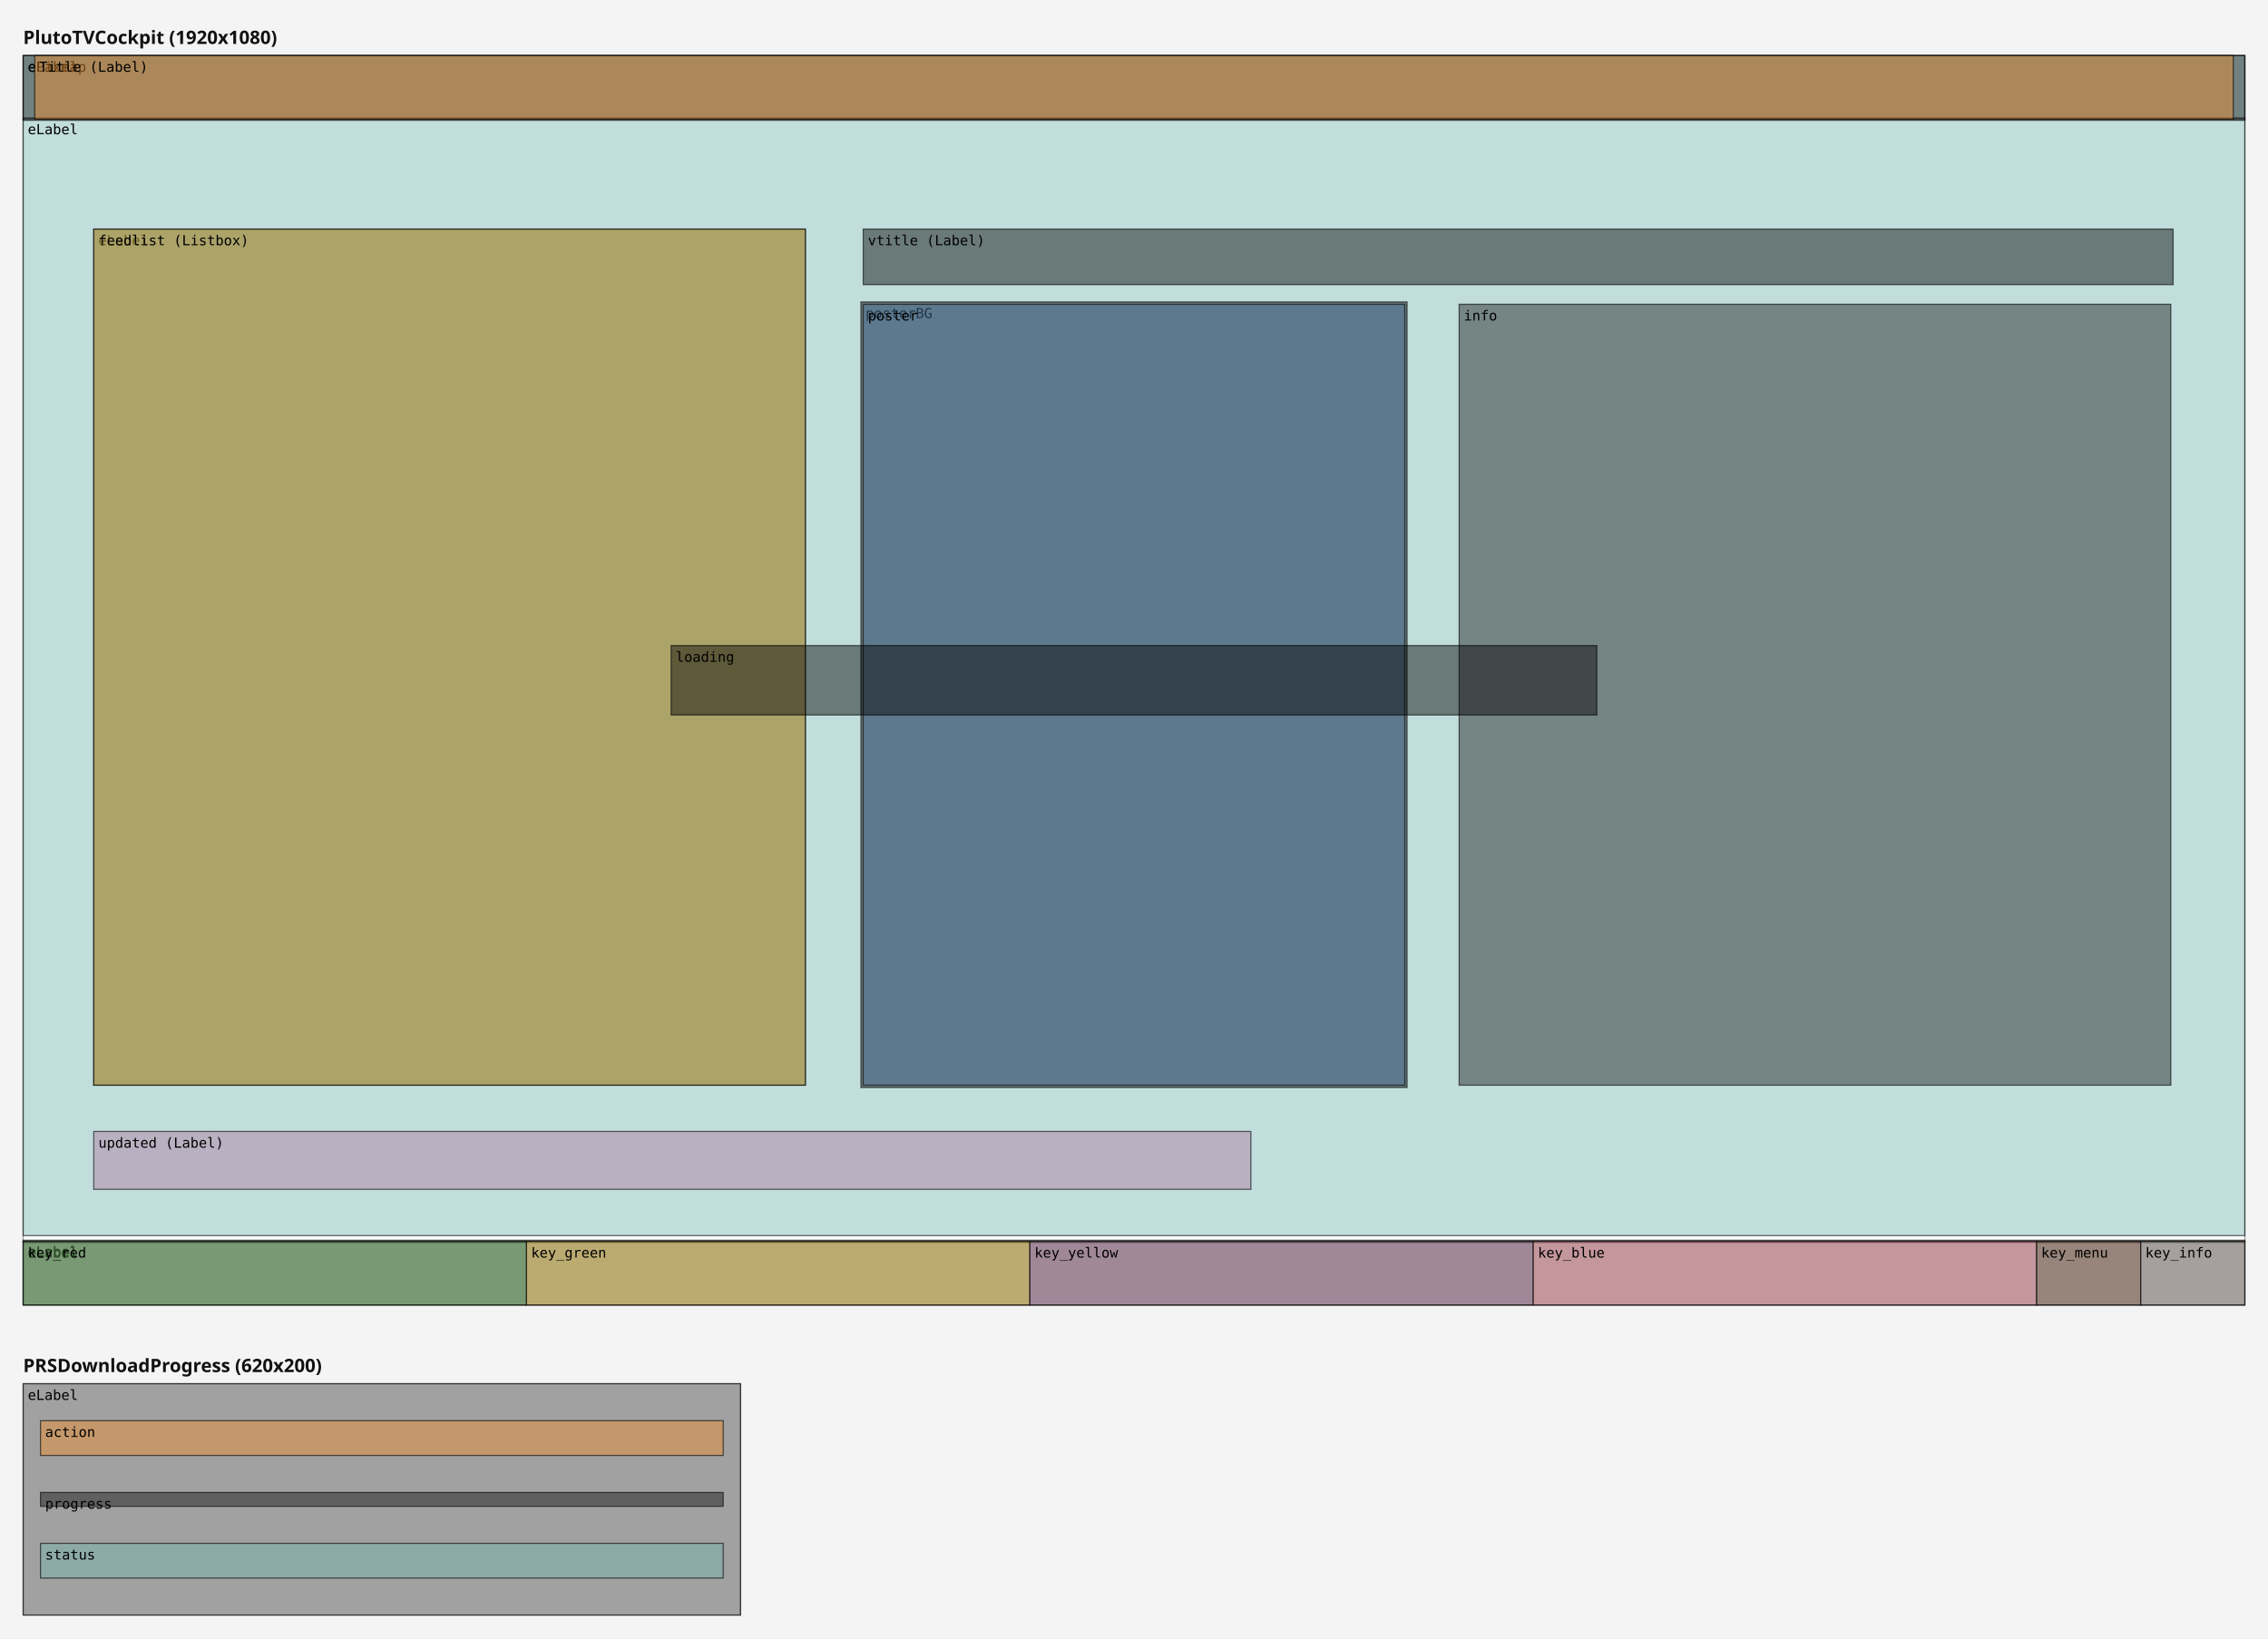
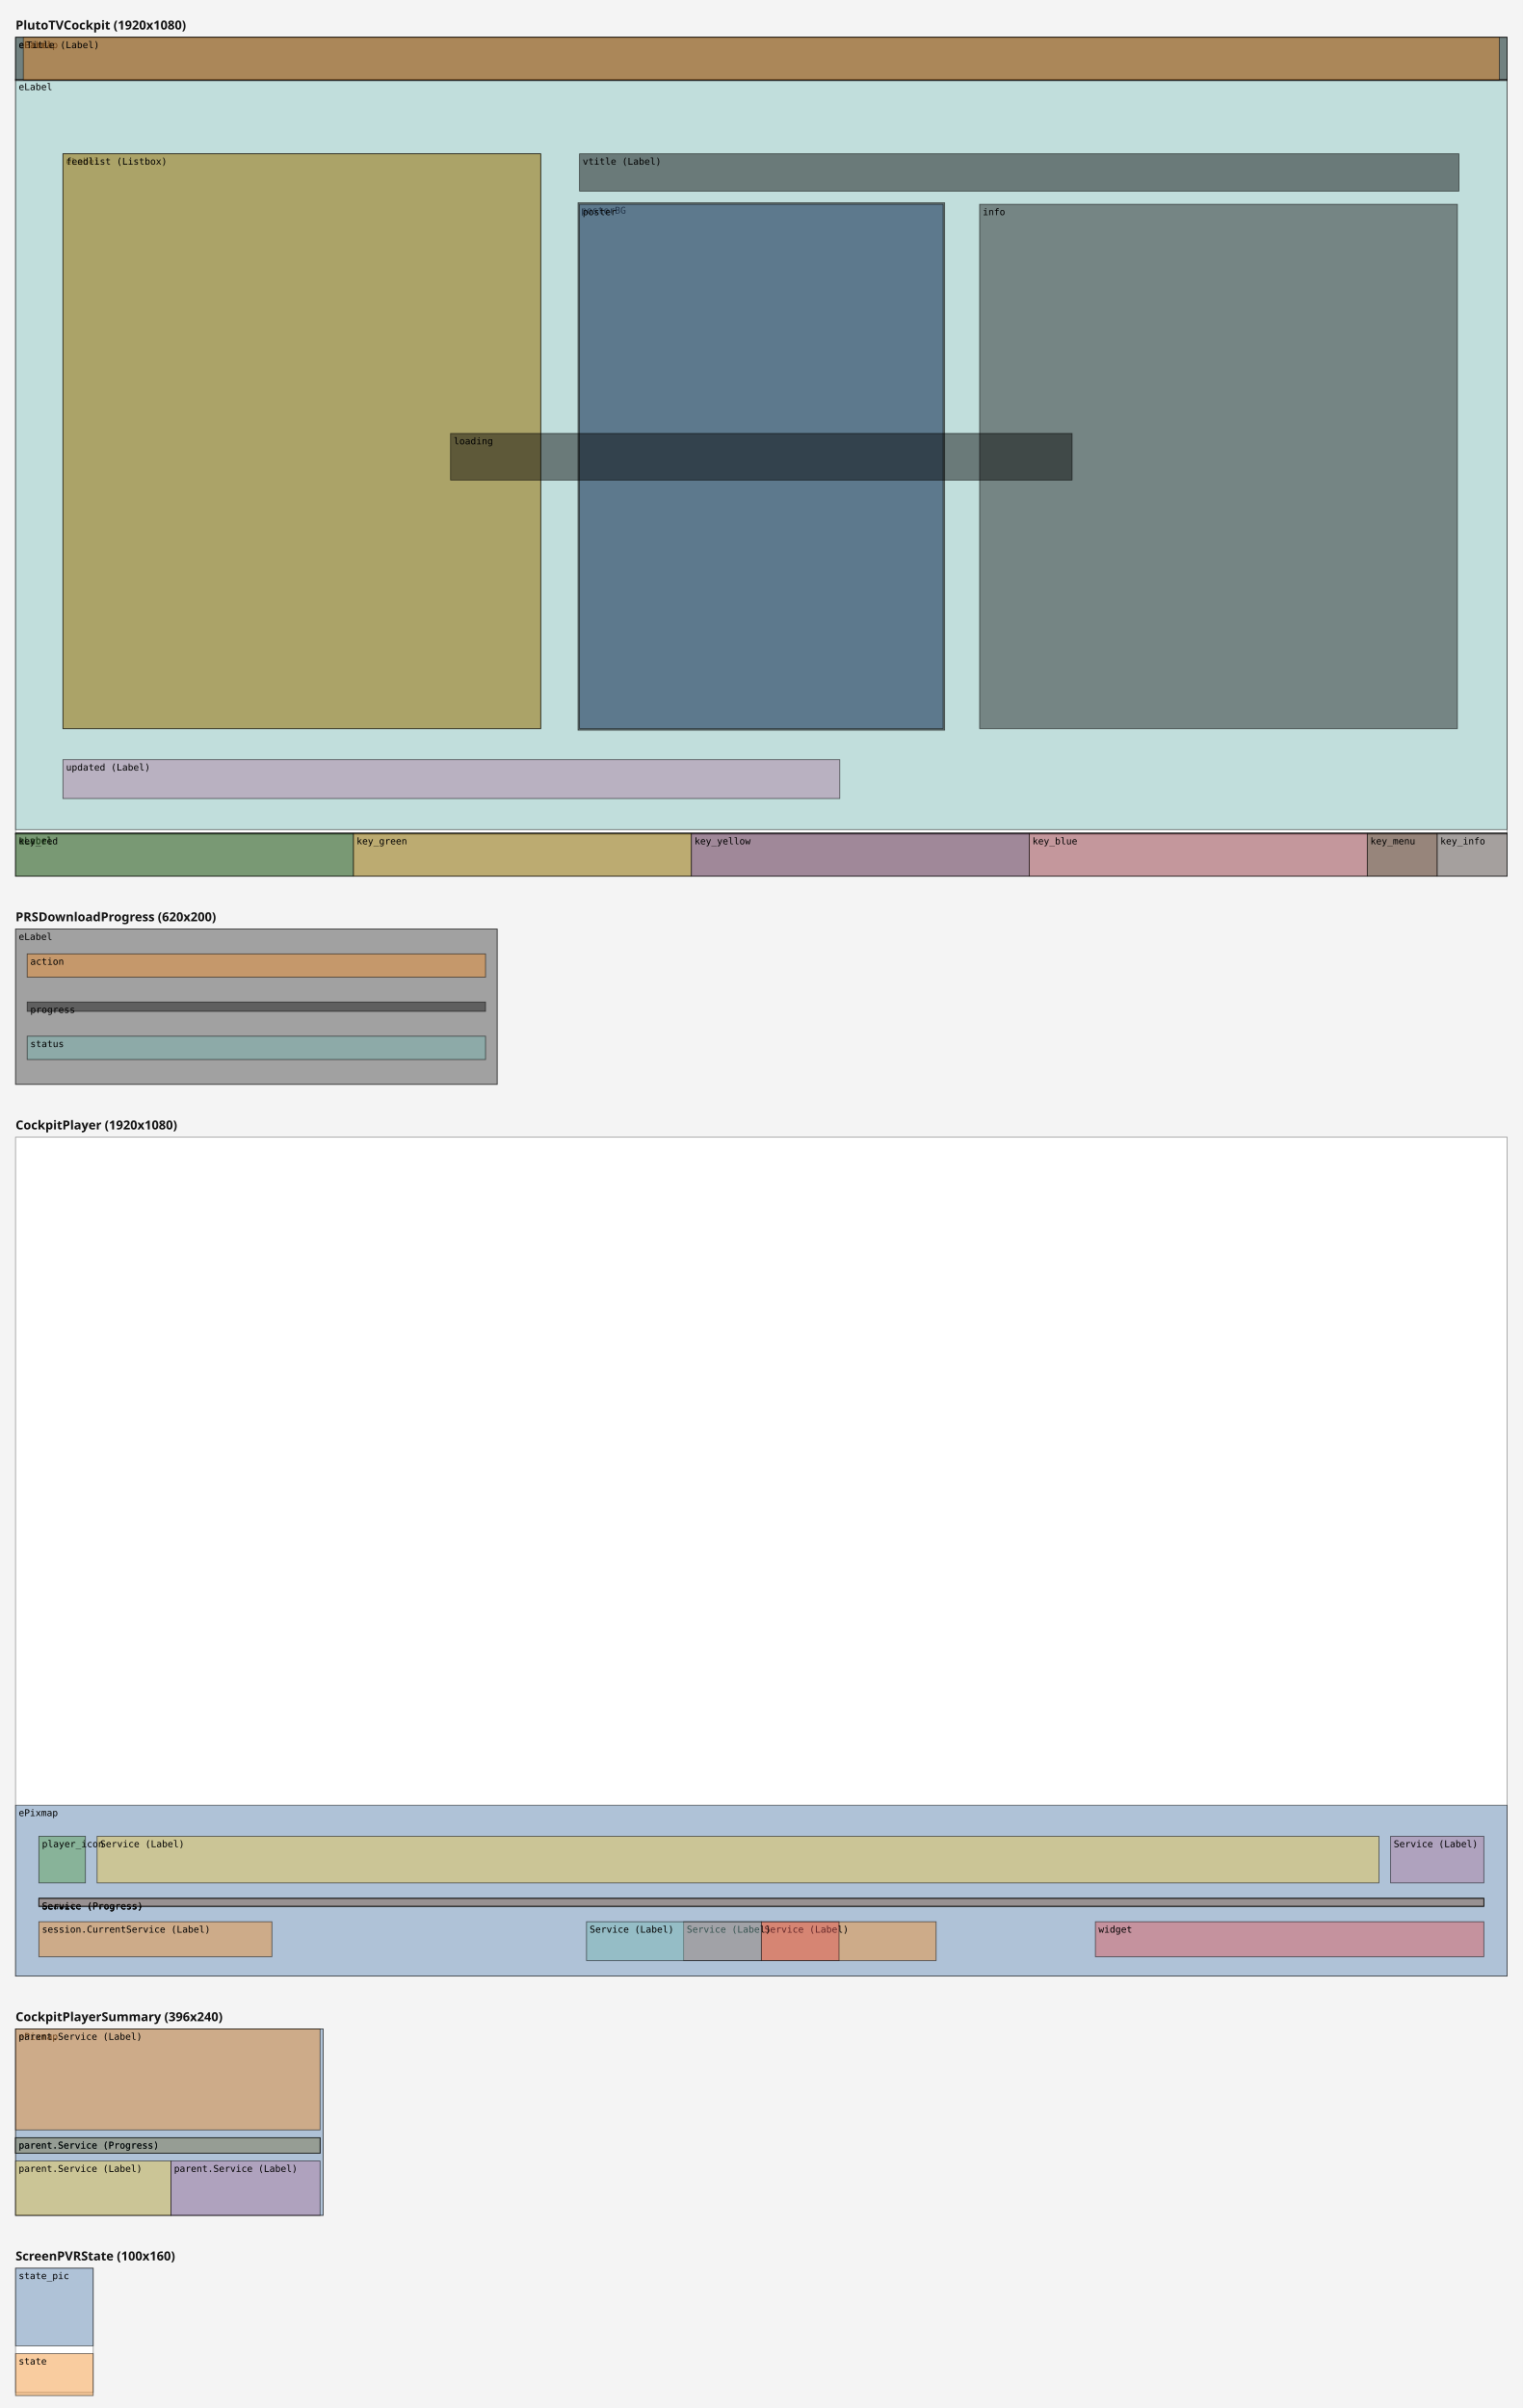
- <svg xmlns="http://www.w3.org/2000/svg" width="1960" height="1416" viewBox="0 0 1960 1416">
-   <rect x="0" y="0" width="1960" height="1416" fill="#f4f4f4" />
+ <svg xmlns="http://www.w3.org/2000/svg" width="1960" height="3100" viewBox="0 0 1960 3100">
+   <rect x="0" y="0" width="1960" height="3100" fill="#f4f4f4" />
  <text x="20" y="38" font-family="sans-serif" font-size="16" font-weight="bold" fill="#111111">PlutoTVCockpit (1920x1080)</text>
  <g data-screen="0" transform="translate(20,48)">
    <rect x="0" y="0" width="1920" height="1080" fill="#ffffff" stroke="#999999" stroke-width="1" />
    <g>
      <rect data-ref="0:3" x="0" y="0" width="1920" height="1020" fill="#76b7b2" fill-opacity="0.45" stroke="#000000" stroke-opacity="0.6" stroke-width="1" />
      <text x="4" y="14" font-family="monospace" font-size="12" fill="#000000">ePixmap</text>
    </g>
    <g>
      <rect data-ref="0:0" x="0" y="0" width="1920" height="55" fill="#101010" fill-opacity="0.45" stroke="#000000" stroke-opacity="0.6" stroke-width="1" />
      <text x="4" y="14" font-family="monospace" font-size="12" fill="#000000">eLabel</text>
    </g>
    <g>
      <rect data-ref="0:2" x="0" y="54" width="1920" height="2" fill="#404040" fill-opacity="0.45" stroke="#000000" stroke-opacity="0.6" stroke-width="1" />
      <text x="4" y="68" font-family="monospace" font-size="12" fill="#000000">eLabel</text>
    </g>
    <g>
      <rect data-ref="0:12" x="0" y="1024" width="1920" height="2" fill="#404040" fill-opacity="0.45" stroke="#000000" stroke-opacity="0.6" stroke-width="1" />
      <text x="4" y="1038" font-family="monospace" font-size="12" fill="#000000">eLabel</text>
    </g>
    <g>
      <rect data-ref="0:13" x="0" y="1025" width="1920" height="55" fill="#101010" fill-opacity="0.45" stroke="#000000" stroke-opacity="0.6" stroke-width="1" />
      <text x="4" y="1039" font-family="monospace" font-size="12" fill="#000000">eLabel</text>
    </g>
    <g>
      <rect data-ref="0:1" x="10" y="0" width="1900" height="55" fill="#f28e2b" fill-opacity="0.45" stroke="#000000" stroke-opacity="0.6" stroke-width="1" />
      <text x="14" y="14" font-family="monospace" font-size="12" fill="#000000">Title (Label)</text>
    </g>
    <g>
      <rect data-ref="0:4" x="61" y="150" width="615" height="740" fill="#1a1a1a" fill-opacity="0.45" stroke="#000000" stroke-opacity="0.6" stroke-width="1" />
      <text x="65" y="164" font-family="monospace" font-size="12" fill="#000000">eLabel</text>
    </g>
    <g>
      <rect data-ref="0:14" x="0" y="1025" width="435" height="55" fill="#59a14f" fill-opacity="0.45" stroke="#000000" stroke-opacity="0.6" stroke-width="1" />
      <text x="4" y="1039" font-family="monospace" font-size="12" fill="#000000">key_red</text>
    </g>
    <g>
      <rect data-ref="0:15" x="435" y="1025" width="435" height="55" fill="#edc948" fill-opacity="0.45" stroke="#000000" stroke-opacity="0.6" stroke-width="1" />
      <text x="439" y="1039" font-family="monospace" font-size="12" fill="#000000">key_green</text>
    </g>
    <g>
      <rect data-ref="0:16" x="870" y="1025" width="435" height="55" fill="#b07aa1" fill-opacity="0.45" stroke="#000000" stroke-opacity="0.6" stroke-width="1" />
      <text x="874" y="1039" font-family="monospace" font-size="12" fill="#000000">key_yellow</text>
    </g>
    <g>
      <rect data-ref="0:17" x="1305" y="1025" width="435" height="55" fill="#ff9da7" fill-opacity="0.45" stroke="#000000" stroke-opacity="0.6" stroke-width="1" />
      <text x="1309" y="1039" font-family="monospace" font-size="12" fill="#000000">key_blue</text>
    </g>
    <g>
      <rect data-ref="0:18" x="1740" y="1025" width="90" height="55" fill="#9c755f" fill-opacity="0.45" stroke="#000000" stroke-opacity="0.6" stroke-width="1" />
      <text x="1744" y="1039" font-family="monospace" font-size="12" fill="#000000">key_menu</text>
    </g>
    <g>
      <rect data-ref="0:19" x="1830" y="1025" width="90" height="55" fill="#bab0ac" fill-opacity="0.45" stroke="#000000" stroke-opacity="0.6" stroke-width="1" />
      <text x="1834" y="1039" font-family="monospace" font-size="12" fill="#000000">key_info</text>
    </g>
    <g>
      <rect data-ref="0:9" x="724" y="213" width="472" height="679" fill="#000000" fill-opacity="0.45" stroke="#000000" stroke-opacity="0.6" stroke-width="1" />
      <text x="728" y="227" font-family="monospace" font-size="12" fill="#000000">posterBG</text>
    </g>
    <g>
      <rect data-ref="0:5" x="61" y="150" width="615" height="740" fill="#edc948" fill-opacity="0.45" stroke="#000000" stroke-opacity="0.6" stroke-width="1" />
      <text x="65" y="164" font-family="monospace" font-size="12" fill="#000000">feedlist (Listbox)</text>
    </g>
    <g>
      <rect data-ref="0:6" x="61" y="930" width="1000" height="50" fill="#b07aa1" fill-opacity="0.45" stroke="#000000" stroke-opacity="0.6" stroke-width="1" />
      <text x="65" y="944" font-family="monospace" font-size="12" fill="#000000">updated (Label)</text>
    </g>
    <g>
      <rect data-ref="0:8" x="726" y="150" width="1132" height="48" fill="#000000" fill-opacity="0.45" stroke="#000000" stroke-opacity="0.6" stroke-width="1" />
      <text x="730" y="164" font-family="monospace" font-size="12" fill="#000000">vtitle (Label)</text>
    </g>
    <g>
      <rect data-ref="0:10" x="726" y="215" width="468" height="675" fill="#4e79a7" fill-opacity="0.45" stroke="#000000" stroke-opacity="0.6" stroke-width="1" />
      <text x="730" y="229" font-family="monospace" font-size="12" fill="#000000">poster</text>
    </g>
    <g>
      <rect data-ref="0:11" x="1241" y="215" width="615" height="675" fill="#1a1a1a" fill-opacity="0.45" stroke="#000000" stroke-opacity="0.6" stroke-width="1" />
      <text x="1245" y="229" font-family="monospace" font-size="12" fill="#000000">info</text>
    </g>
    <g>
      <rect data-ref="0:7" x="560" y="510" width="800" height="60" fill="#000000" fill-opacity="0.45" stroke="#000000" stroke-opacity="0.6" stroke-width="1" />
      <text x="564" y="524" font-family="monospace" font-size="12" fill="#000000">loading</text>
    </g>
  </g>
  <text x="20" y="1186" font-family="sans-serif" font-size="16" font-weight="bold" fill="#111111">PRSDownloadProgress (620x200)</text>
  <g data-screen="1" transform="translate(20,1196)">
    <rect x="0" y="0" width="620" height="200" fill="#ffffff" stroke="#999999" stroke-width="1" />
    <g>
      <rect data-ref="1:0" x="0" y="0" width="620" height="200" fill="#303030" fill-opacity="0.45" stroke="#000000" stroke-opacity="0.6" stroke-width="1" />
      <text x="4" y="14" font-family="monospace" font-size="12" fill="#000000">eLabel</text>
    </g>
    <g>
      <rect data-ref="1:1" x="15" y="32" width="590" height="30" fill="#f28e2b" fill-opacity="0.45" stroke="#000000" stroke-opacity="0.6" stroke-width="1" />
      <text x="19" y="46" font-family="monospace" font-size="12" fill="#000000">action</text>
    </g>
    <g>
      <rect data-ref="1:3" x="15" y="138" width="590" height="30" fill="#76b7b2" fill-opacity="0.45" stroke="#000000" stroke-opacity="0.6" stroke-width="1" />
      <text x="19" y="152" font-family="monospace" font-size="12" fill="#000000">status</text>
    </g>
    <g>
      <rect data-ref="1:2" x="15" y="94" width="590" height="12" fill="#101010" fill-opacity="0.45" stroke="#000000" stroke-opacity="0.6" stroke-width="1" />
      <text x="19" y="108" font-family="monospace" font-size="12" fill="#000000">progress</text>
    </g>
  </g>
+   <text x="20" y="1454" font-family="sans-serif" font-size="16" font-weight="bold" fill="#111111">CockpitPlayer (1920x1080)</text>
+   <g data-screen="2" transform="translate(20,1464)">
+     <rect x="0" y="0" width="1920" height="1080" fill="#ffffff" stroke="#999999" stroke-width="1" />
+     <g>
+       <rect data-ref="2:0" x="0" y="860" width="1920" height="220" fill="#4e79a7" fill-opacity="0.45" stroke="#000000" stroke-opacity="0.6" stroke-width="1" />
+       <text x="4" y="874" font-family="monospace" font-size="12" fill="#000000">ePixmap</text>
+     </g>
+     <g>
+       <rect data-ref="2:1" x="960" y="1010" width="225" height="50" fill="#f28e2b" fill-opacity="0.45" stroke="#000000" stroke-opacity="0.6" stroke-width="1" />
+       <text x="964" y="1024" font-family="monospace" font-size="12" fill="#000000">Service (Label)</text>
+     </g>
+     <g>
+       <rect data-ref="2:2" x="860" y="1010" width="200" height="50" fill="#e15759" fill-opacity="0.45" stroke="#000000" stroke-opacity="0.6" stroke-width="1" />
+       <text x="864" y="1024" font-family="monospace" font-size="12" fill="#000000">Service (Label)</text>
+     </g>
+     <g>
+       <rect data-ref="2:3" x="735" y="1010" width="225" height="50" fill="#76b7b2" fill-opacity="0.45" stroke="#000000" stroke-opacity="0.6" stroke-width="1" />
+       <text x="739" y="1024" font-family="monospace" font-size="12" fill="#000000">Service (Label)</text>
+     </g>
+     <g>
+       <rect data-ref="2:5" x="105" y="900" width="1650" height="60" fill="#edc948" fill-opacity="0.45" stroke="#000000" stroke-opacity="0.6" stroke-width="1" />
+       <text x="109" y="914" font-family="monospace" font-size="12" fill="#000000">Service (Label)</text>
+     </g>
+     <g>
+       <rect data-ref="2:6" x="1770" y="900" width="120" height="60" fill="#b07aa1" fill-opacity="0.45" stroke="#000000" stroke-opacity="0.6" stroke-width="1" />
+       <text x="1774" y="914" font-family="monospace" font-size="12" fill="#000000">Service (Label)</text>
+     </g>
+     <g>
+       <rect data-ref="2:7" x="30" y="980" width="1860" height="10" fill="#303030" fill-opacity="0.45" stroke="#000000" stroke-opacity="0.6" stroke-width="1" />
+       <text x="34" y="994" font-family="monospace" font-size="12" fill="#000000">eLabel</text>
+     </g>
+     <g>
+       <rect data-ref="2:10" x="30" y="980" width="1860" height="10" fill="#4e79a7" fill-opacity="0.45" stroke="#000000" stroke-opacity="0.6" stroke-width="1" />
+       <text x="34" y="994" font-family="monospace" font-size="12" fill="#000000">Service (Progress)</text>
+     </g>
+     <g>
+       <rect data-ref="2:4" x="30" y="900" width="60" height="60" fill="#59a14f" fill-opacity="0.45" stroke="#000000" stroke-opacity="0.6" stroke-width="1" />
+       <text x="34" y="914" font-family="monospace" font-size="12" fill="#000000">player_icon</text>
+     </g>
+     <g>
+       <rect data-ref="2:8" x="30" y="980" width="1860" height="10" fill="#9c755f" fill-opacity="0.45" stroke="#000000" stroke-opacity="0.6" stroke-width="1" />
+       <text x="34" y="994" font-family="monospace" font-size="12" fill="#000000">Service (Progress)</text>
+     </g>
+     <g>
+       <rect data-ref="2:11" x="30" y="1010" width="300" height="45" fill="#f28e2b" fill-opacity="0.45" stroke="#000000" stroke-opacity="0.6" stroke-width="1" />
+       <text x="34" y="1024" font-family="monospace" font-size="12" fill="#000000">session.CurrentService (Label)</text>
+     </g>
+     <g>
+       <rect data-ref="2:9" x="30" y="980" width="1860" height="10" fill="#bab0ac" fill-opacity="0.45" stroke="#000000" stroke-opacity="0.6" stroke-width="1" />
+       <text x="34" y="994" font-family="monospace" font-size="12" fill="#000000">Service (Progress)</text>
+     </g>
+     <g>
+       <rect data-ref="2:12" x="1390" y="1010" width="500" height="45" fill="#e15759" fill-opacity="0.45" stroke="#000000" stroke-opacity="0.6" stroke-width="1" />
+       <text x="1394" y="1024" font-family="monospace" font-size="12" fill="#000000">widget</text>
+     </g>
+   </g>
+   <text x="20" y="2602" font-family="sans-serif" font-size="16" font-weight="bold" fill="#111111">CockpitPlayerSummary (396x240)</text>
+   <g data-screen="3" transform="translate(20,2612)">
+     <rect x="0" y="0" width="396" height="240" fill="#ffffff" stroke="#999999" stroke-width="1" />
+     <g>
+       <rect data-ref="3:0" x="0" y="0" width="396" height="240" fill="#4e79a7" fill-opacity="0.45" stroke="#000000" stroke-opacity="0.6" stroke-width="1" />
+       <text x="4" y="14" font-family="monospace" font-size="12" fill="#000000">ePixmap</text>
+     </g>
+     <g>
+       <rect data-ref="3:1" x="0" y="0" width="392" height="130" fill="#f28e2b" fill-opacity="0.45" stroke="#000000" stroke-opacity="0.6" stroke-width="1" />
+       <text x="4" y="14" font-family="monospace" font-size="12" fill="#000000">parent.Service (Label)</text>
+     </g>
+     <g>
+       <rect data-ref="3:5" x="0" y="170" width="200" height="70" fill="#edc948" fill-opacity="0.45" stroke="#000000" stroke-opacity="0.6" stroke-width="1" />
+       <text x="4" y="184" font-family="monospace" font-size="12" fill="#000000">parent.Service (Label)</text>
+     </g>
+     <g>
+       <rect data-ref="3:6" x="200" y="170" width="192" height="70" fill="#b07aa1" fill-opacity="0.45" stroke="#000000" stroke-opacity="0.6" stroke-width="1" />
+       <text x="204" y="184" font-family="monospace" font-size="12" fill="#000000">parent.Service (Label)</text>
+     </g>
+     <g>
+       <rect data-ref="3:4" x="0" y="140" width="392" height="20" fill="#59a14f" fill-opacity="0.45" stroke="#000000" stroke-opacity="0.6" stroke-width="1" />
+       <text x="4" y="154" font-family="monospace" font-size="12" fill="#000000">parent.Service (Progress)</text>
+     </g>
+     <g>
+       <rect data-ref="3:2" x="0" y="140" width="392" height="20" fill="#e15759" fill-opacity="0.45" stroke="#000000" stroke-opacity="0.6" stroke-width="1" />
+       <text x="4" y="154" font-family="monospace" font-size="12" fill="#000000">parent.Service (Progress)</text>
+     </g>
+     <g>
+       <rect data-ref="3:3" x="0" y="140" width="392" height="20" fill="#76b7b2" fill-opacity="0.45" stroke="#000000" stroke-opacity="0.6" stroke-width="1" />
+       <text x="4" y="154" font-family="monospace" font-size="12" fill="#000000">parent.Service (Progress)</text>
+     </g>
+   </g>
+   <text x="20" y="2910" font-family="sans-serif" font-size="16" font-weight="bold" fill="#111111">ScreenPVRState (100x160)</text>
+   <g data-screen="4" transform="translate(20,2920)">
+     <rect x="0" y="0" width="100" height="160" fill="#ffffff" stroke="#999999" stroke-width="1" />
+     <g>
+       <rect data-ref="4:0" x="0" y="0" width="100" height="100" fill="#4e79a7" fill-opacity="0.45" stroke="#000000" stroke-opacity="0.6" stroke-width="1" />
+       <text x="4" y="14" font-family="monospace" font-size="12" fill="#000000">state_pic</text>
+     </g>
+     <g>
+       <rect data-ref="4:1" x="0" y="110" width="100" height="54" fill="#f28e2b" fill-opacity="0.45" stroke="#000000" stroke-opacity="0.6" stroke-width="1" />
+       <text x="4" y="124" font-family="monospace" font-size="12" fill="#000000">state</text>
+     </g>
+   </g>
</svg>
